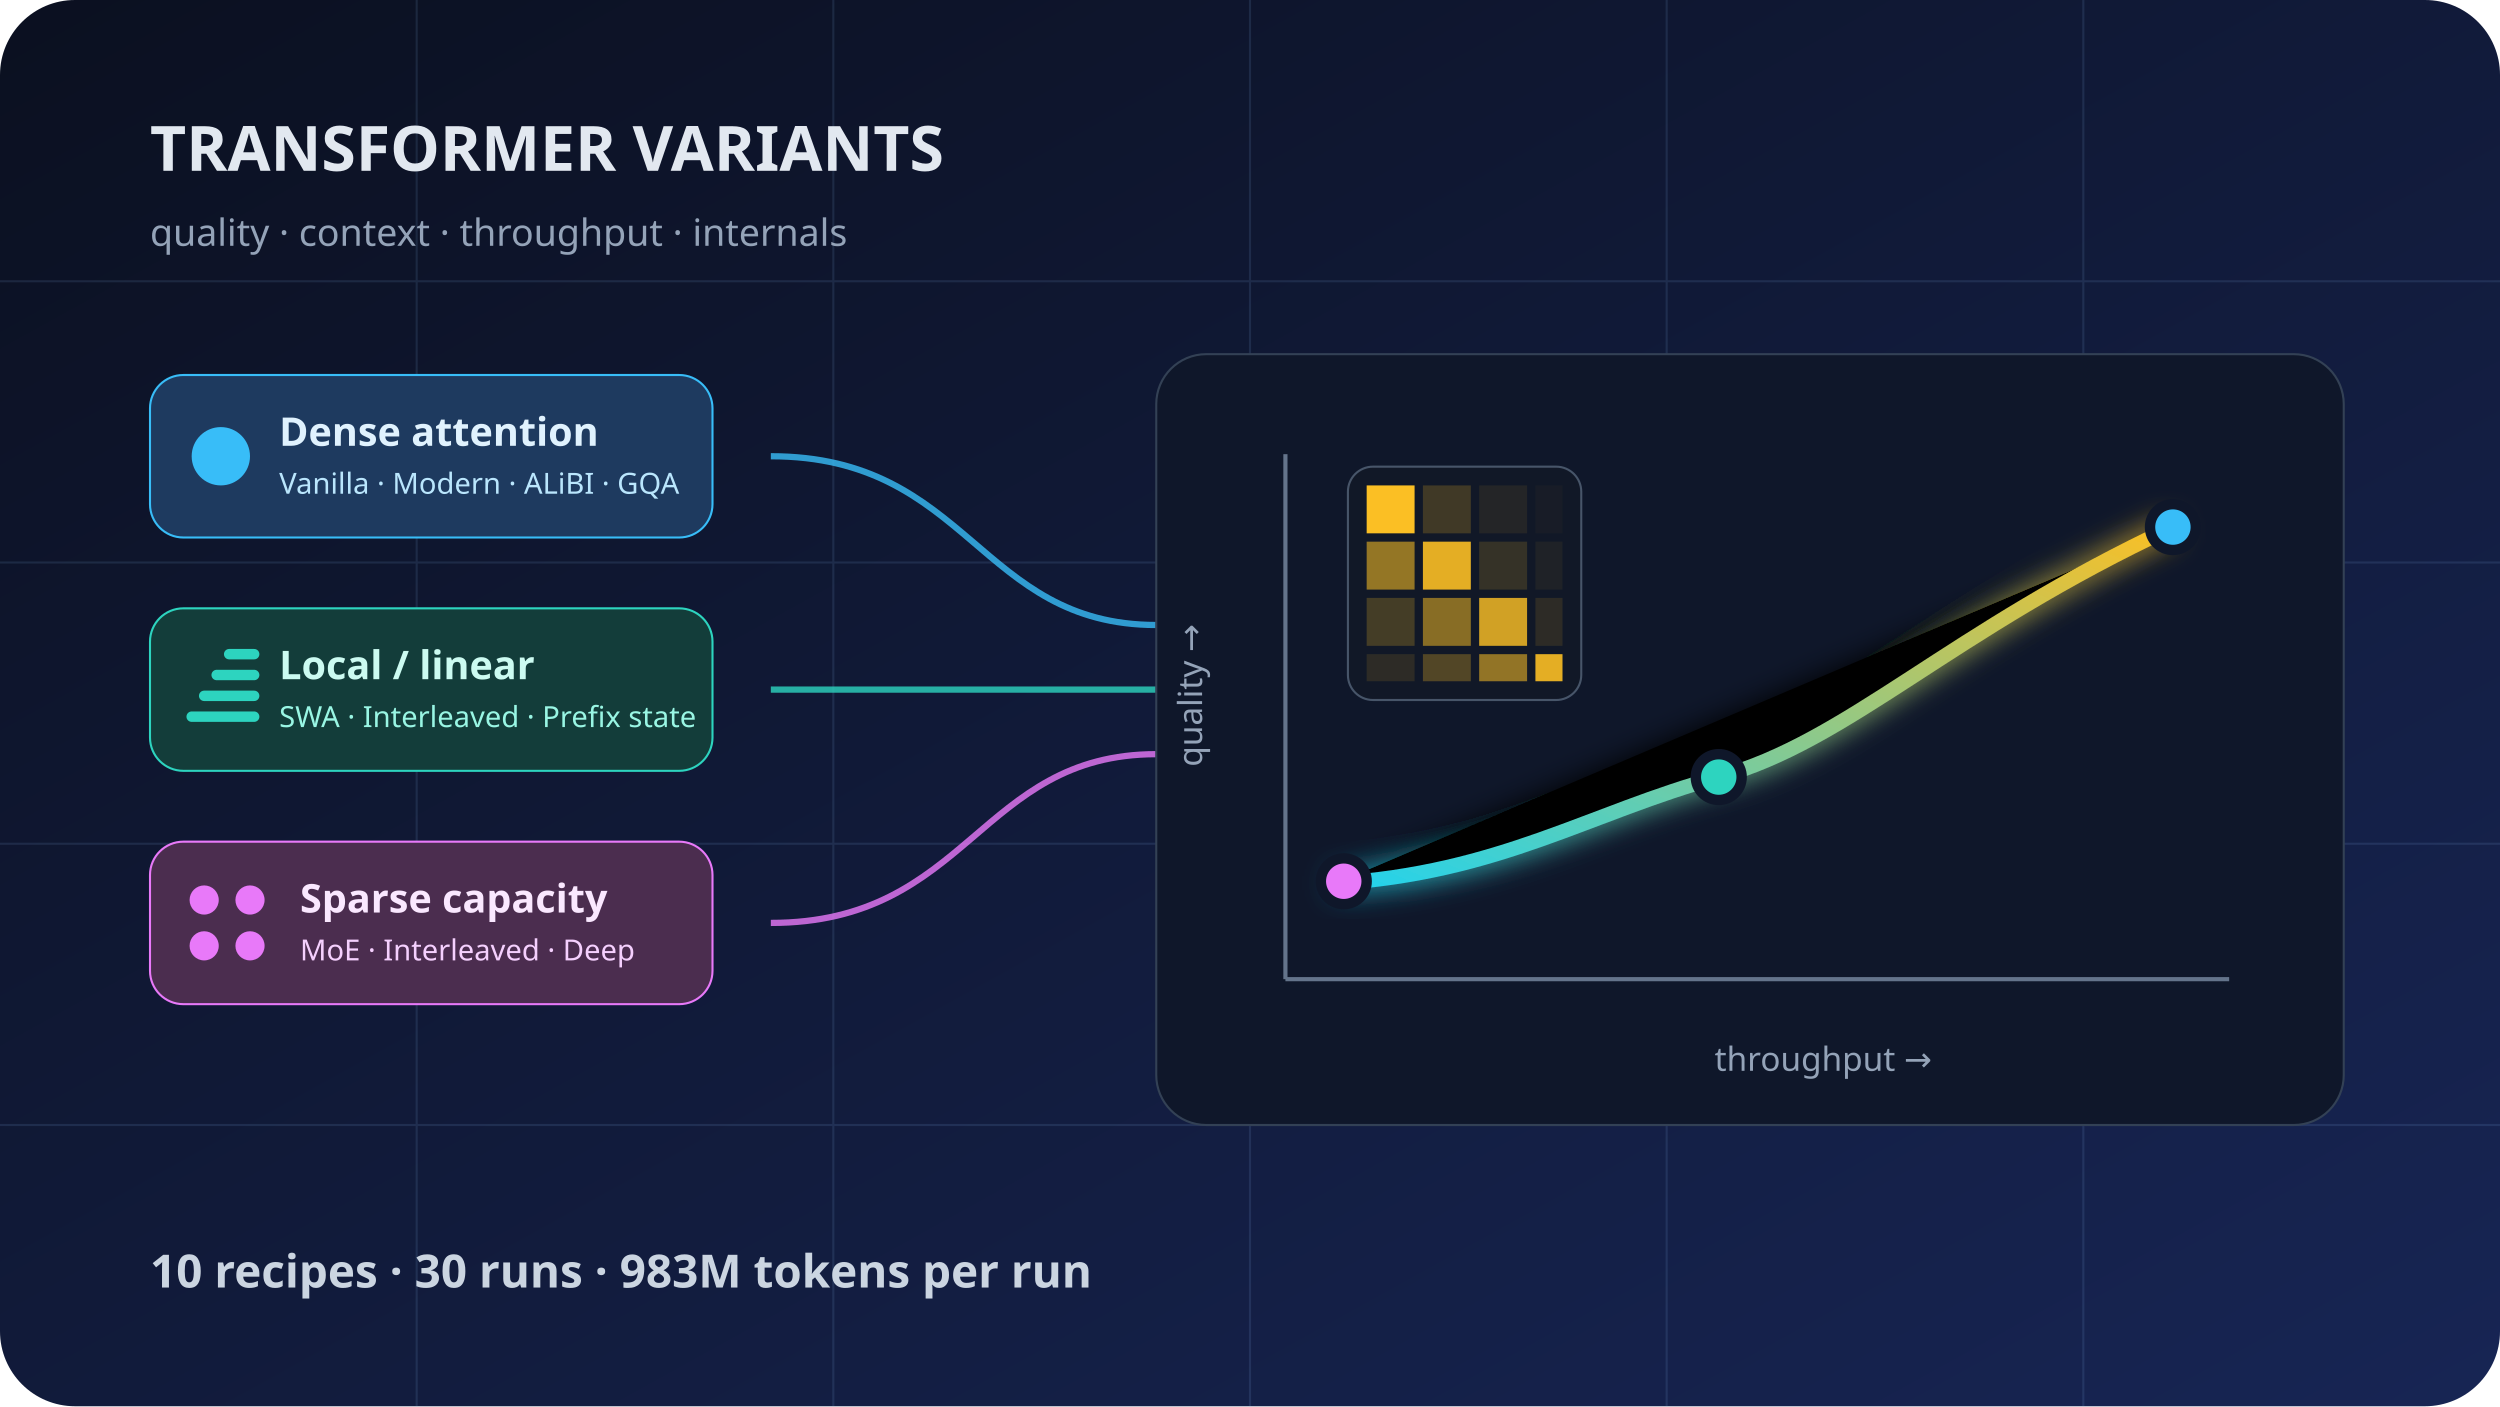
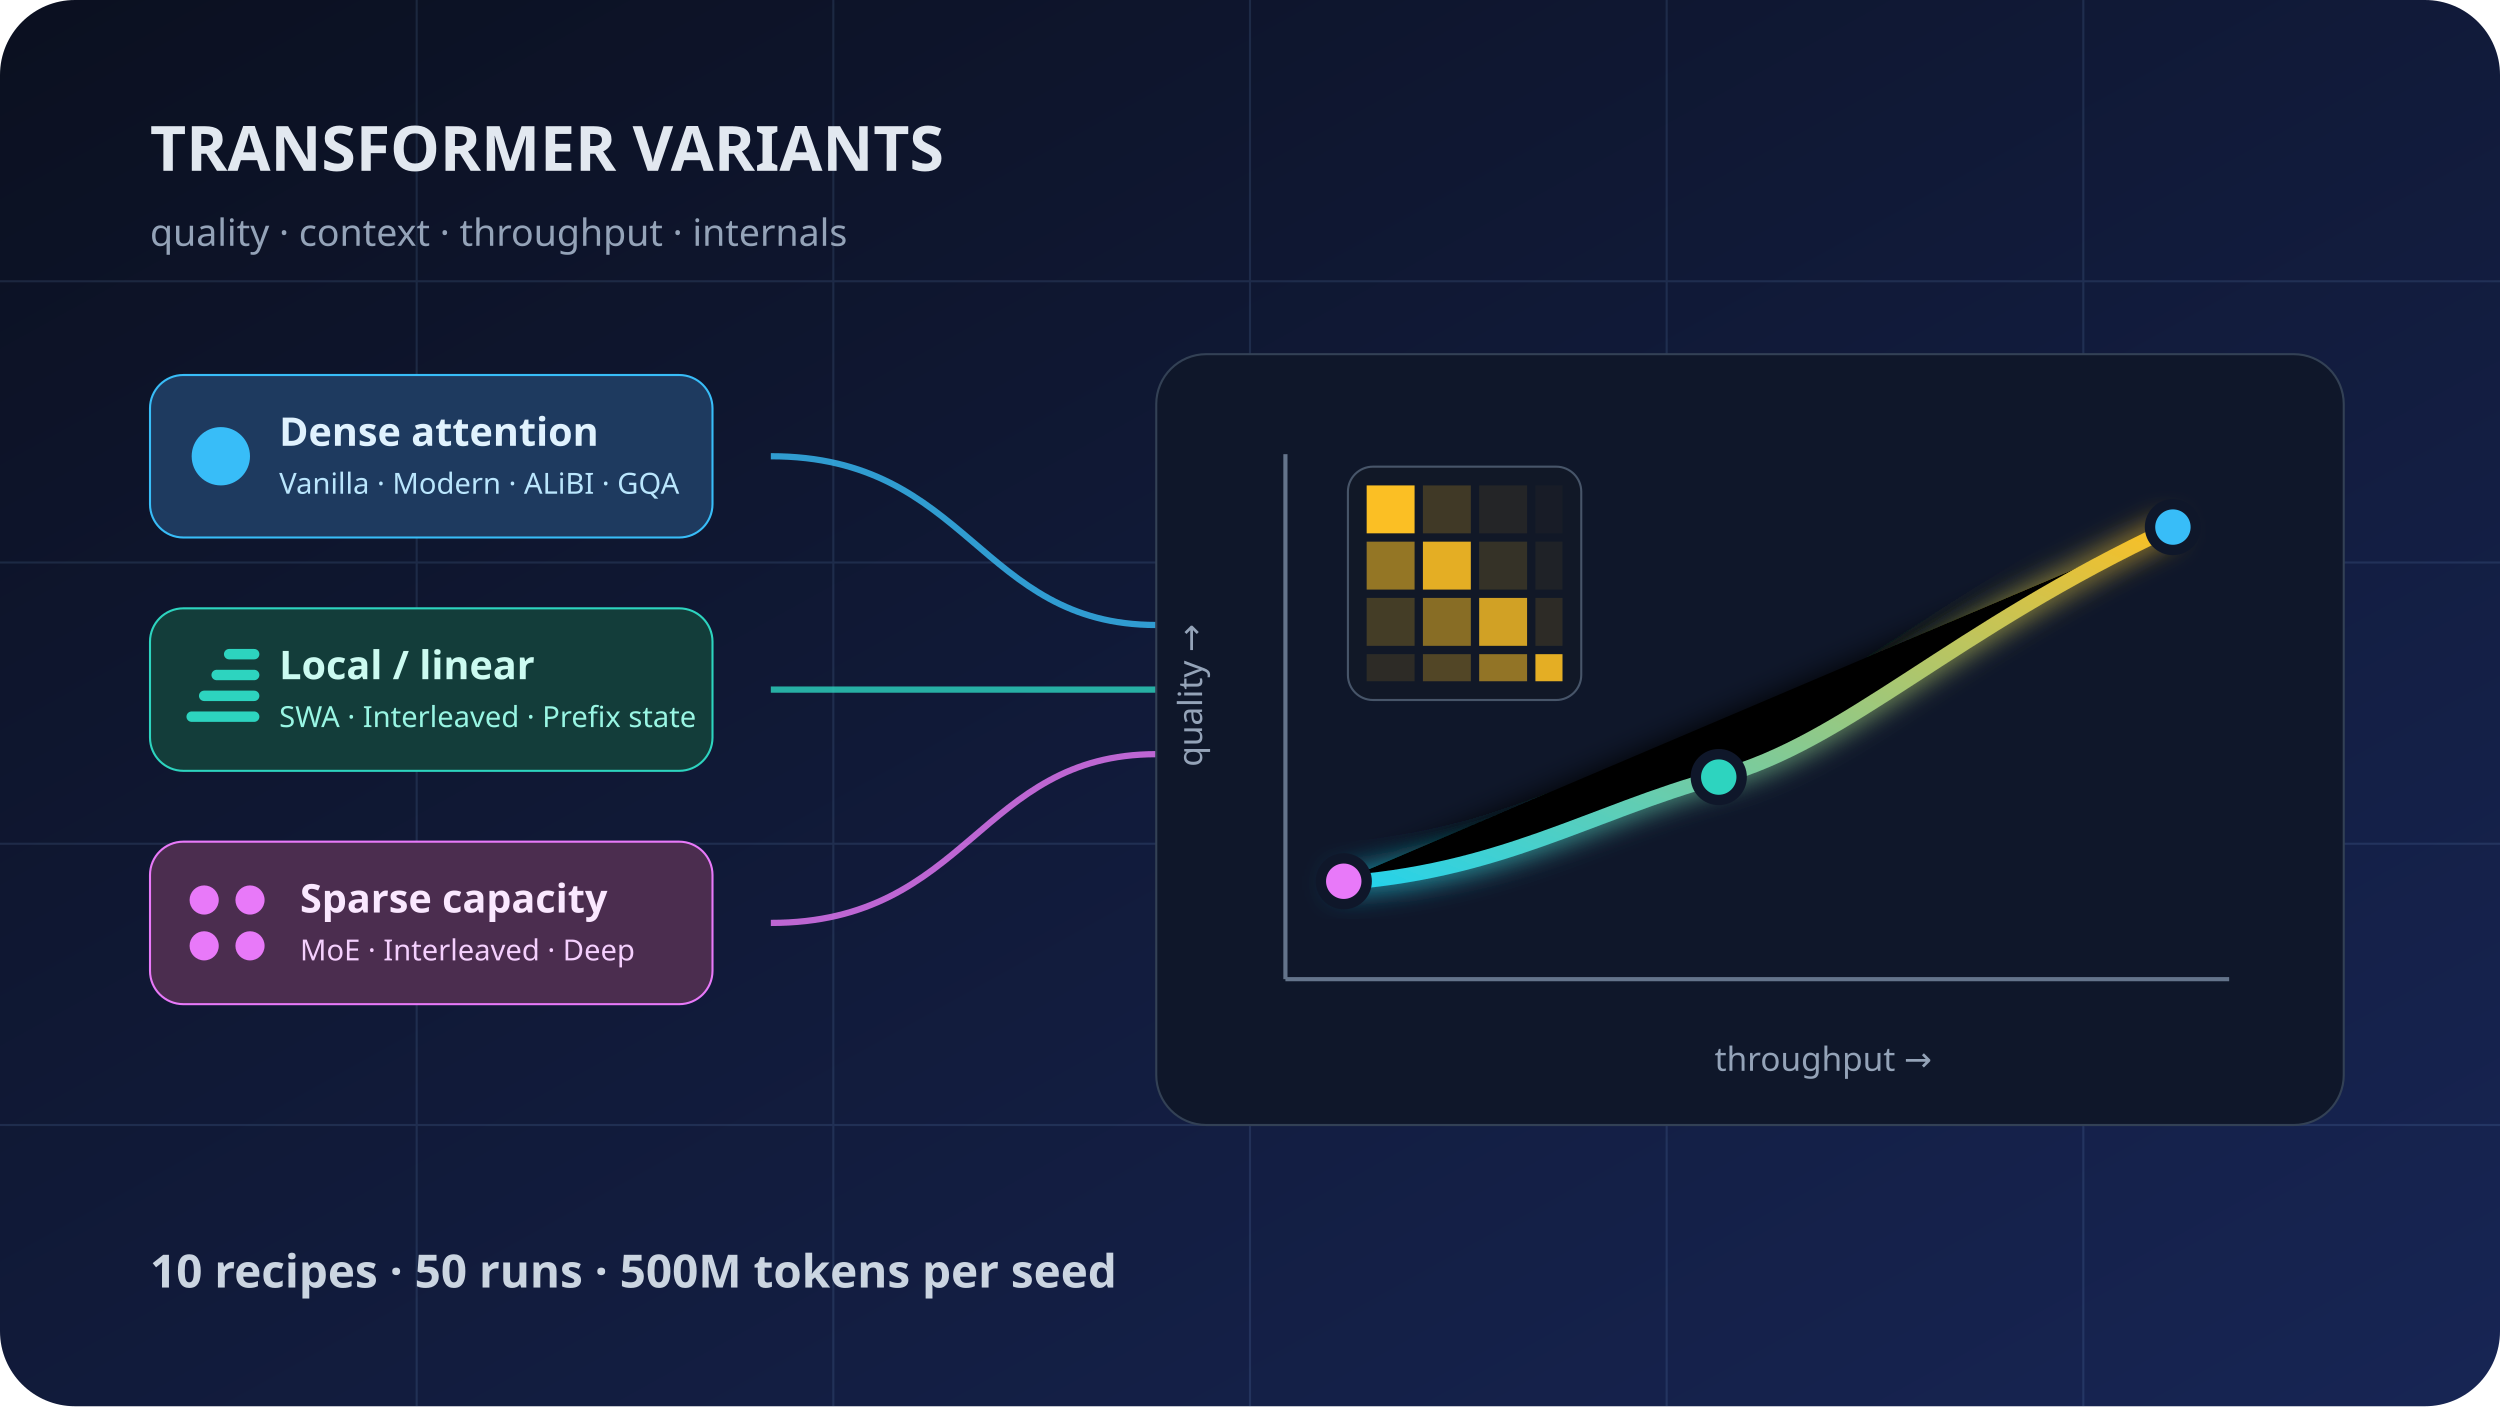
<svg xmlns="http://www.w3.org/2000/svg" viewBox="0 0 1200 675" role="img" aria-labelledby="title description">
  <defs>
    <linearGradient id="background" x1="0" y1="0" x2="1" y2="1">
      <stop offset="0" stop-color="#0b1020" />
      <stop offset="1" stop-color="#172554" />
    </linearGradient>
    <linearGradient id="curve" x1="0" y1="1" x2="1" y2="0">
      <stop offset="0" stop-color="#22d3ee" />
      <stop offset="1" stop-color="#fbbf24" />
    </linearGradient>
    <filter id="glow">
      <feGaussianBlur stdDeviation="7" result="blur" />
      <feMerge>
        <feMergeNode in="blur" />
        <feMergeNode in="SourceGraphic" />
      </feMerge>
    </filter>
  </defs>
  <rect width="1200" height="675" rx="36" fill="url(#background)" />
  <g opacity=".12" stroke="#93c5fd">
    <path d="M0 135h1200M0 270h1200M0 405h1200M0 540h1200" />
    <path d="M200 0v675M400 0v675M600 0v675M800 0v675M1000 0v675" />
  </g>
  <text x="72" y="82" fill="#e2e8f0" font-family="system-ui,sans-serif" font-size="30" font-weight="700">TRANSFORMER VARIANTS</text>
  <text x="72" y="118" fill="#94a3b8" font-family="system-ui,sans-serif" font-size="18">quality · context · throughput · internals</text>
  <g transform="translate(72 180)" font-family="system-ui,sans-serif">
    <g>
      <rect width="270" height="78" rx="16" fill="#1e3a5f" stroke="#38bdf8" />
      <circle cx="34" cy="39" r="14" fill="#38bdf8" />
      <text x="62" y="34" fill="#e0f2fe" font-size="19" font-weight="700">Dense attention</text>
      <text x="62" y="57" fill="#bae6fd" font-size="14">Vanilla · Modern · ALiBI · GQA</text>
    </g>
    <g transform="translate(0 112)">
      <rect width="270" height="78" rx="16" fill="#133d3a" stroke="#2dd4bf" />
      <path d="M20 52h30M26 42h24M32 32h18M38 22h12" stroke="#2dd4bf" stroke-width="5" stroke-linecap="round" />
      <text x="62" y="34" fill="#ccfbf1" font-size="19" font-weight="700">Local / linear</text>
      <text x="62" y="57" fill="#99f6e4" font-size="14">SWA · Interleaved · Prefix state</text>
    </g>
    <g transform="translate(0 224)">
      <rect width="270" height="78" rx="16" fill="#4b2d4f" stroke="#e879f9" />
      <g fill="#e879f9">
        <circle cx="26" cy="28" r="7" />
        <circle cx="48" cy="28" r="7" />
        <circle cx="26" cy="50" r="7" />
        <circle cx="48" cy="50" r="7" />
      </g>
      <text x="72" y="34" fill="#fae8ff" font-size="19" font-weight="700">Sparse capacity</text>
      <text x="72" y="57" fill="#f5d0fe" font-size="14">MoE · Interleaved · Deep</text>
    </g>
  </g>
  <g fill="none" stroke-width="3" opacity=".8">
    <path d="M370 219C465 219 470 300 555 300" stroke="#38bdf8" />
    <path d="M370 331C465 331 470 331 555 331" stroke="#2dd4bf" />
    <path d="M370 443C465 443 470 362 555 362" stroke="#e879f9" />
  </g>
  <g transform="translate(555 170)">
    <rect width="570" height="370" rx="24" fill="#0f172a" stroke="#334155" />
    <path d="M62 300H515M62 300V48" stroke="#64748b" stroke-width="2" />
    <text x="268" y="344" fill="#94a3b8" font-family="system-ui,sans-serif" font-size="16">throughput →</text>
    <text x="22" y="198" fill="#94a3b8" font-family="system-ui,sans-serif" font-size="16" transform="rotate(-90 22 198)">quality →</text>
    <path d="M86 254C165 249 208 220 270 203S381 133 488 83" stroke="url(#curve)" stroke-width="7" filter="url(#glow)" />
    <g stroke="#0f172a" stroke-width="5">
      <circle cx="90" cy="253" r="11" fill="#e879f9" />
      <circle cx="270" cy="203" r="11" fill="#2dd4bf" />
      <circle cx="488" cy="83" r="11" fill="#38bdf8" />
    </g>
    <g transform="translate(92 54)">
      <rect width="112" height="112" rx="12" fill="#111827" stroke="#475569" />
      <g fill="#fbbf24">
        <rect x="9" y="9" width="23" height="23" opacity="1" />
        <rect x="36" y="9" width="23" height="23" opacity=".2" />
        <rect x="63" y="9" width="23" height="23" opacity=".08" />
        <rect x="90" y="9" width="13" height="23" opacity=".03" />
        <rect x="9" y="36" width="23" height="23" opacity=".56" />
        <rect x="36" y="36" width="23" height="23" opacity=".9" />
        <rect x="63" y="36" width="23" height="23" opacity=".16" />
        <rect x="90" y="36" width="13" height="23" opacity=".06" />
        <rect x="9" y="63" width="23" height="23" opacity=".22" />
        <rect x="36" y="63" width="23" height="23" opacity=".51" />
        <rect x="63" y="63" width="23" height="23" opacity=".82" />
        <rect x="90" y="63" width="13" height="23" opacity=".12" />
        <rect x="9" y="90" width="23" height="13" opacity=".12" />
        <rect x="36" y="90" width="23" height="13" opacity=".28" />
        <rect x="63" y="90" width="23" height="13" opacity=".55" />
        <rect x="90" y="90" width="13" height="13" opacity=".9" />
      </g>
    </g>
  </g>
-   <text x="72" y="618" fill="#cbd5e1" font-family="system-ui,sans-serif" font-size="22" font-weight="600">10 recipes · 30 runs · 983M tokens per run</text>
+   <text x="72" y="618" fill="#cbd5e1" font-family="system-ui,sans-serif" font-size="22" font-weight="600">10 recipes · 50 runs · 500M tokens per seed</text>
</svg>
